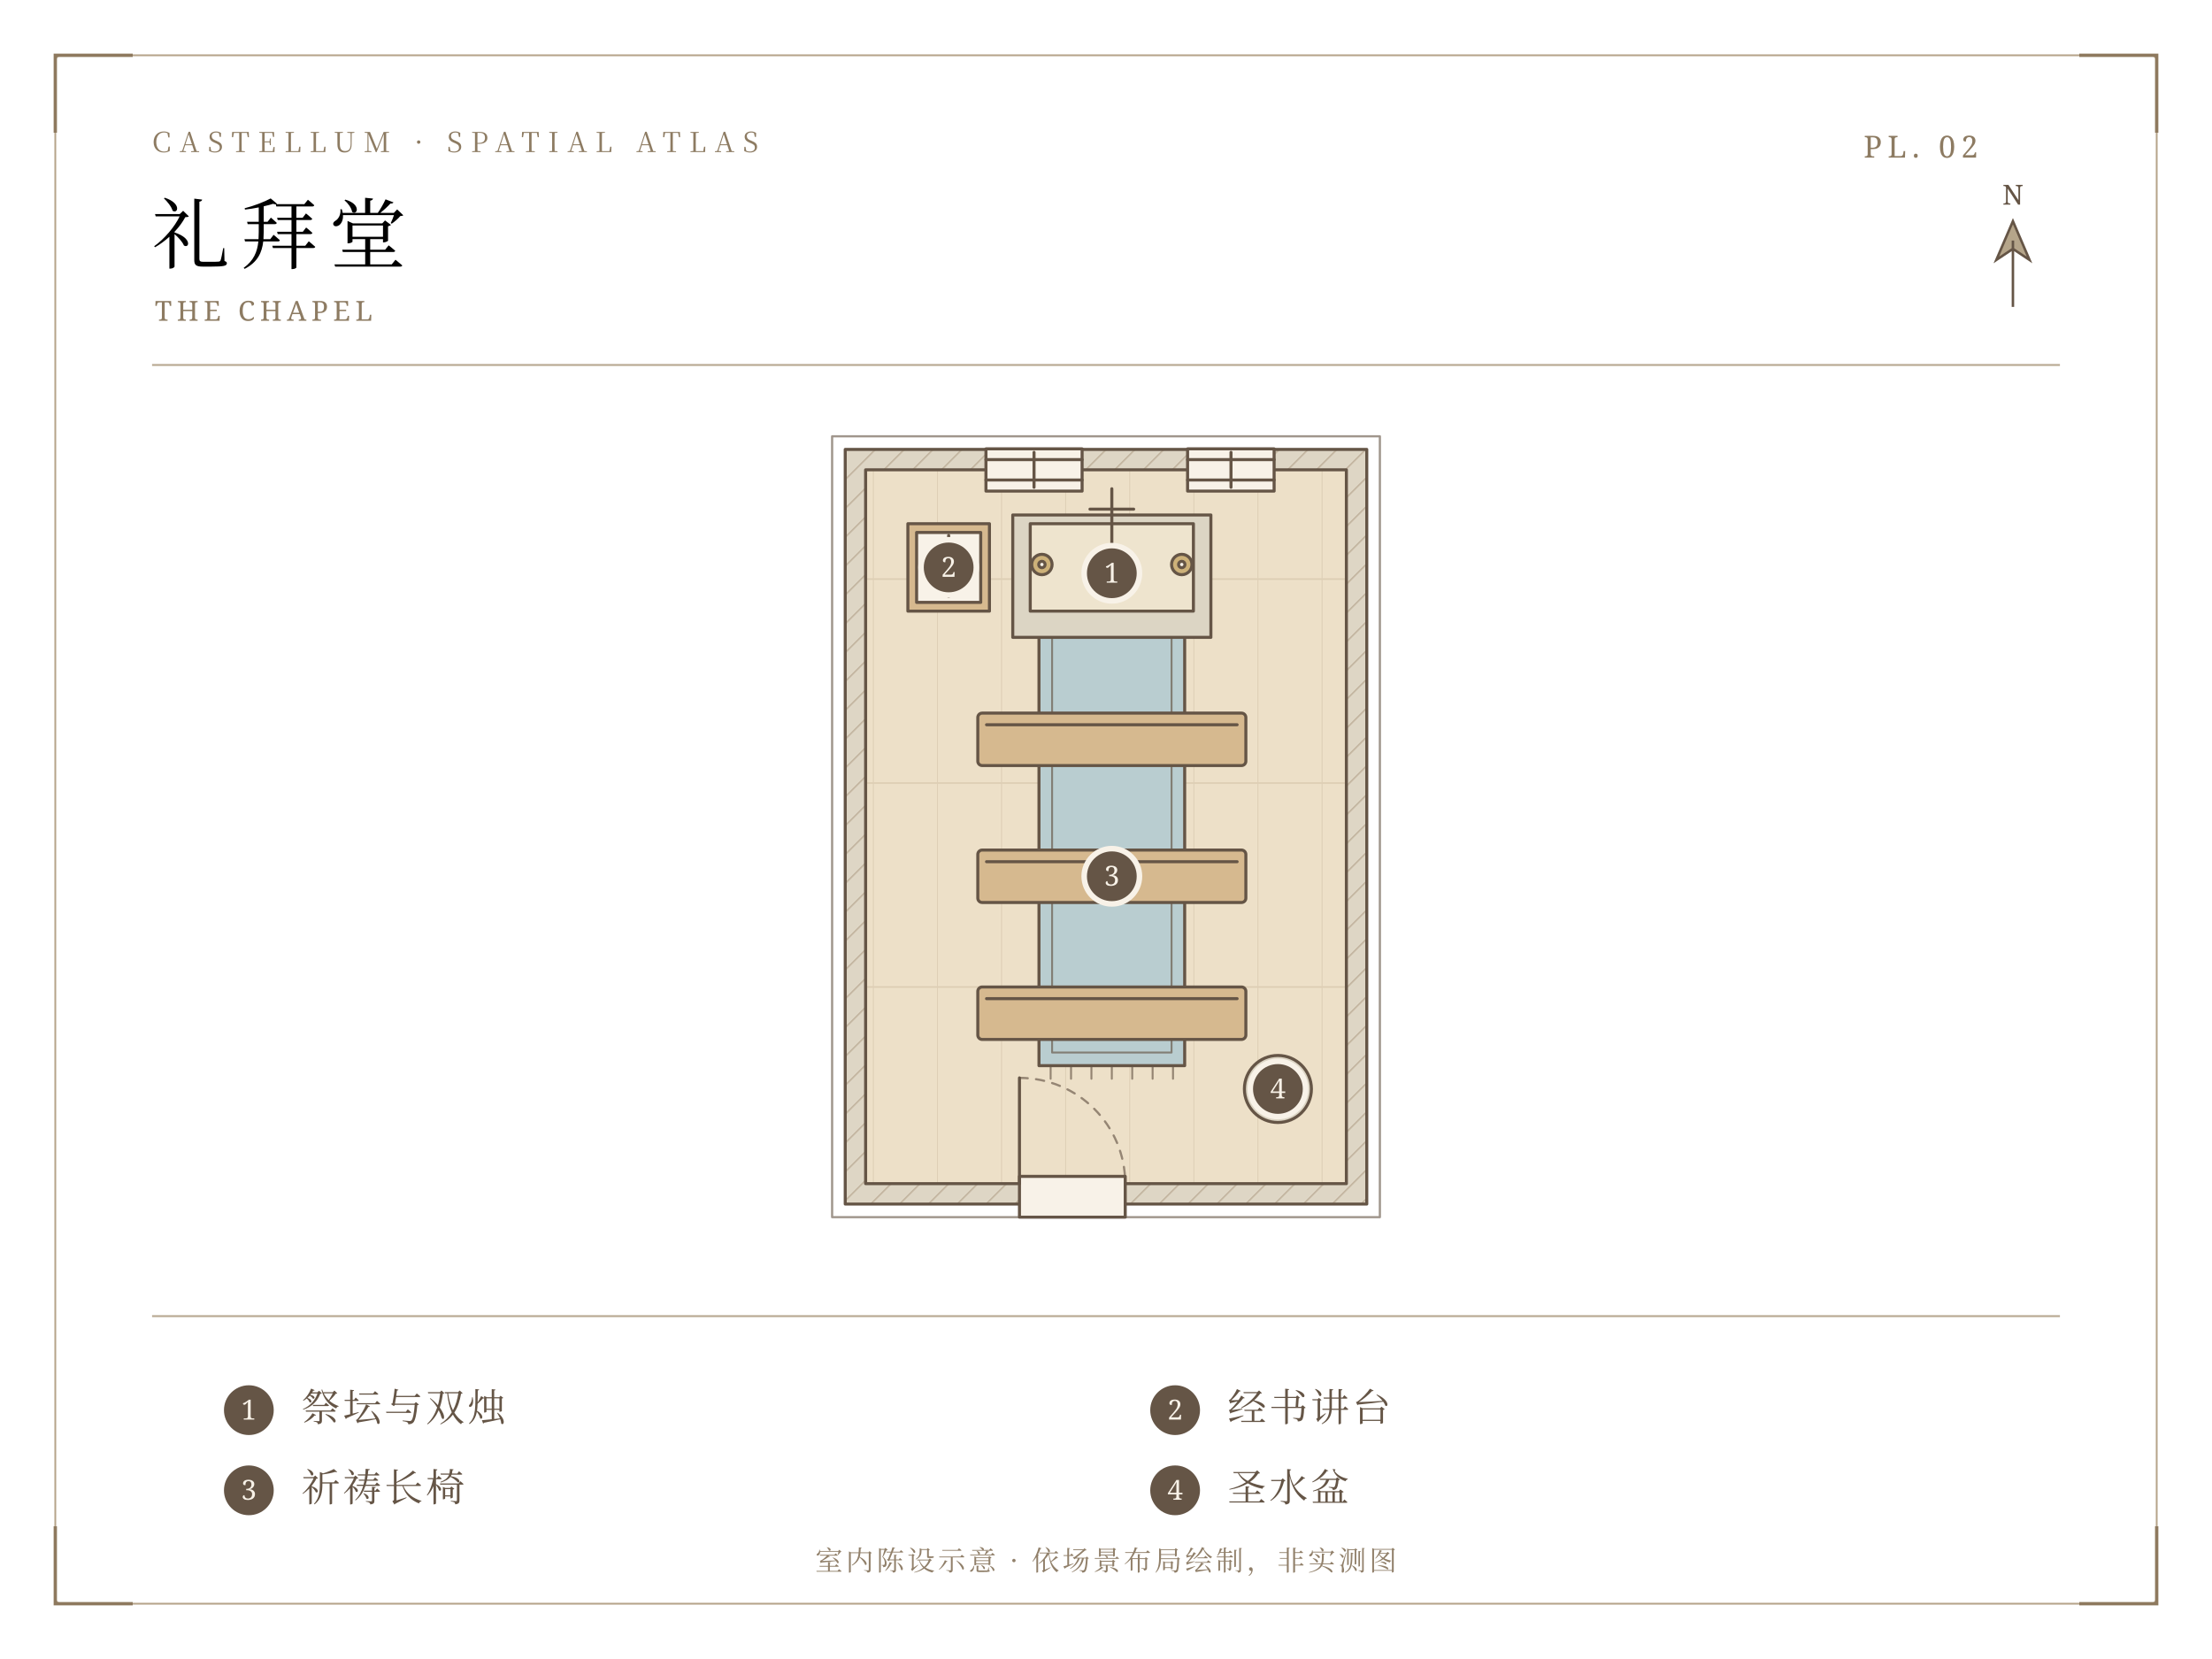
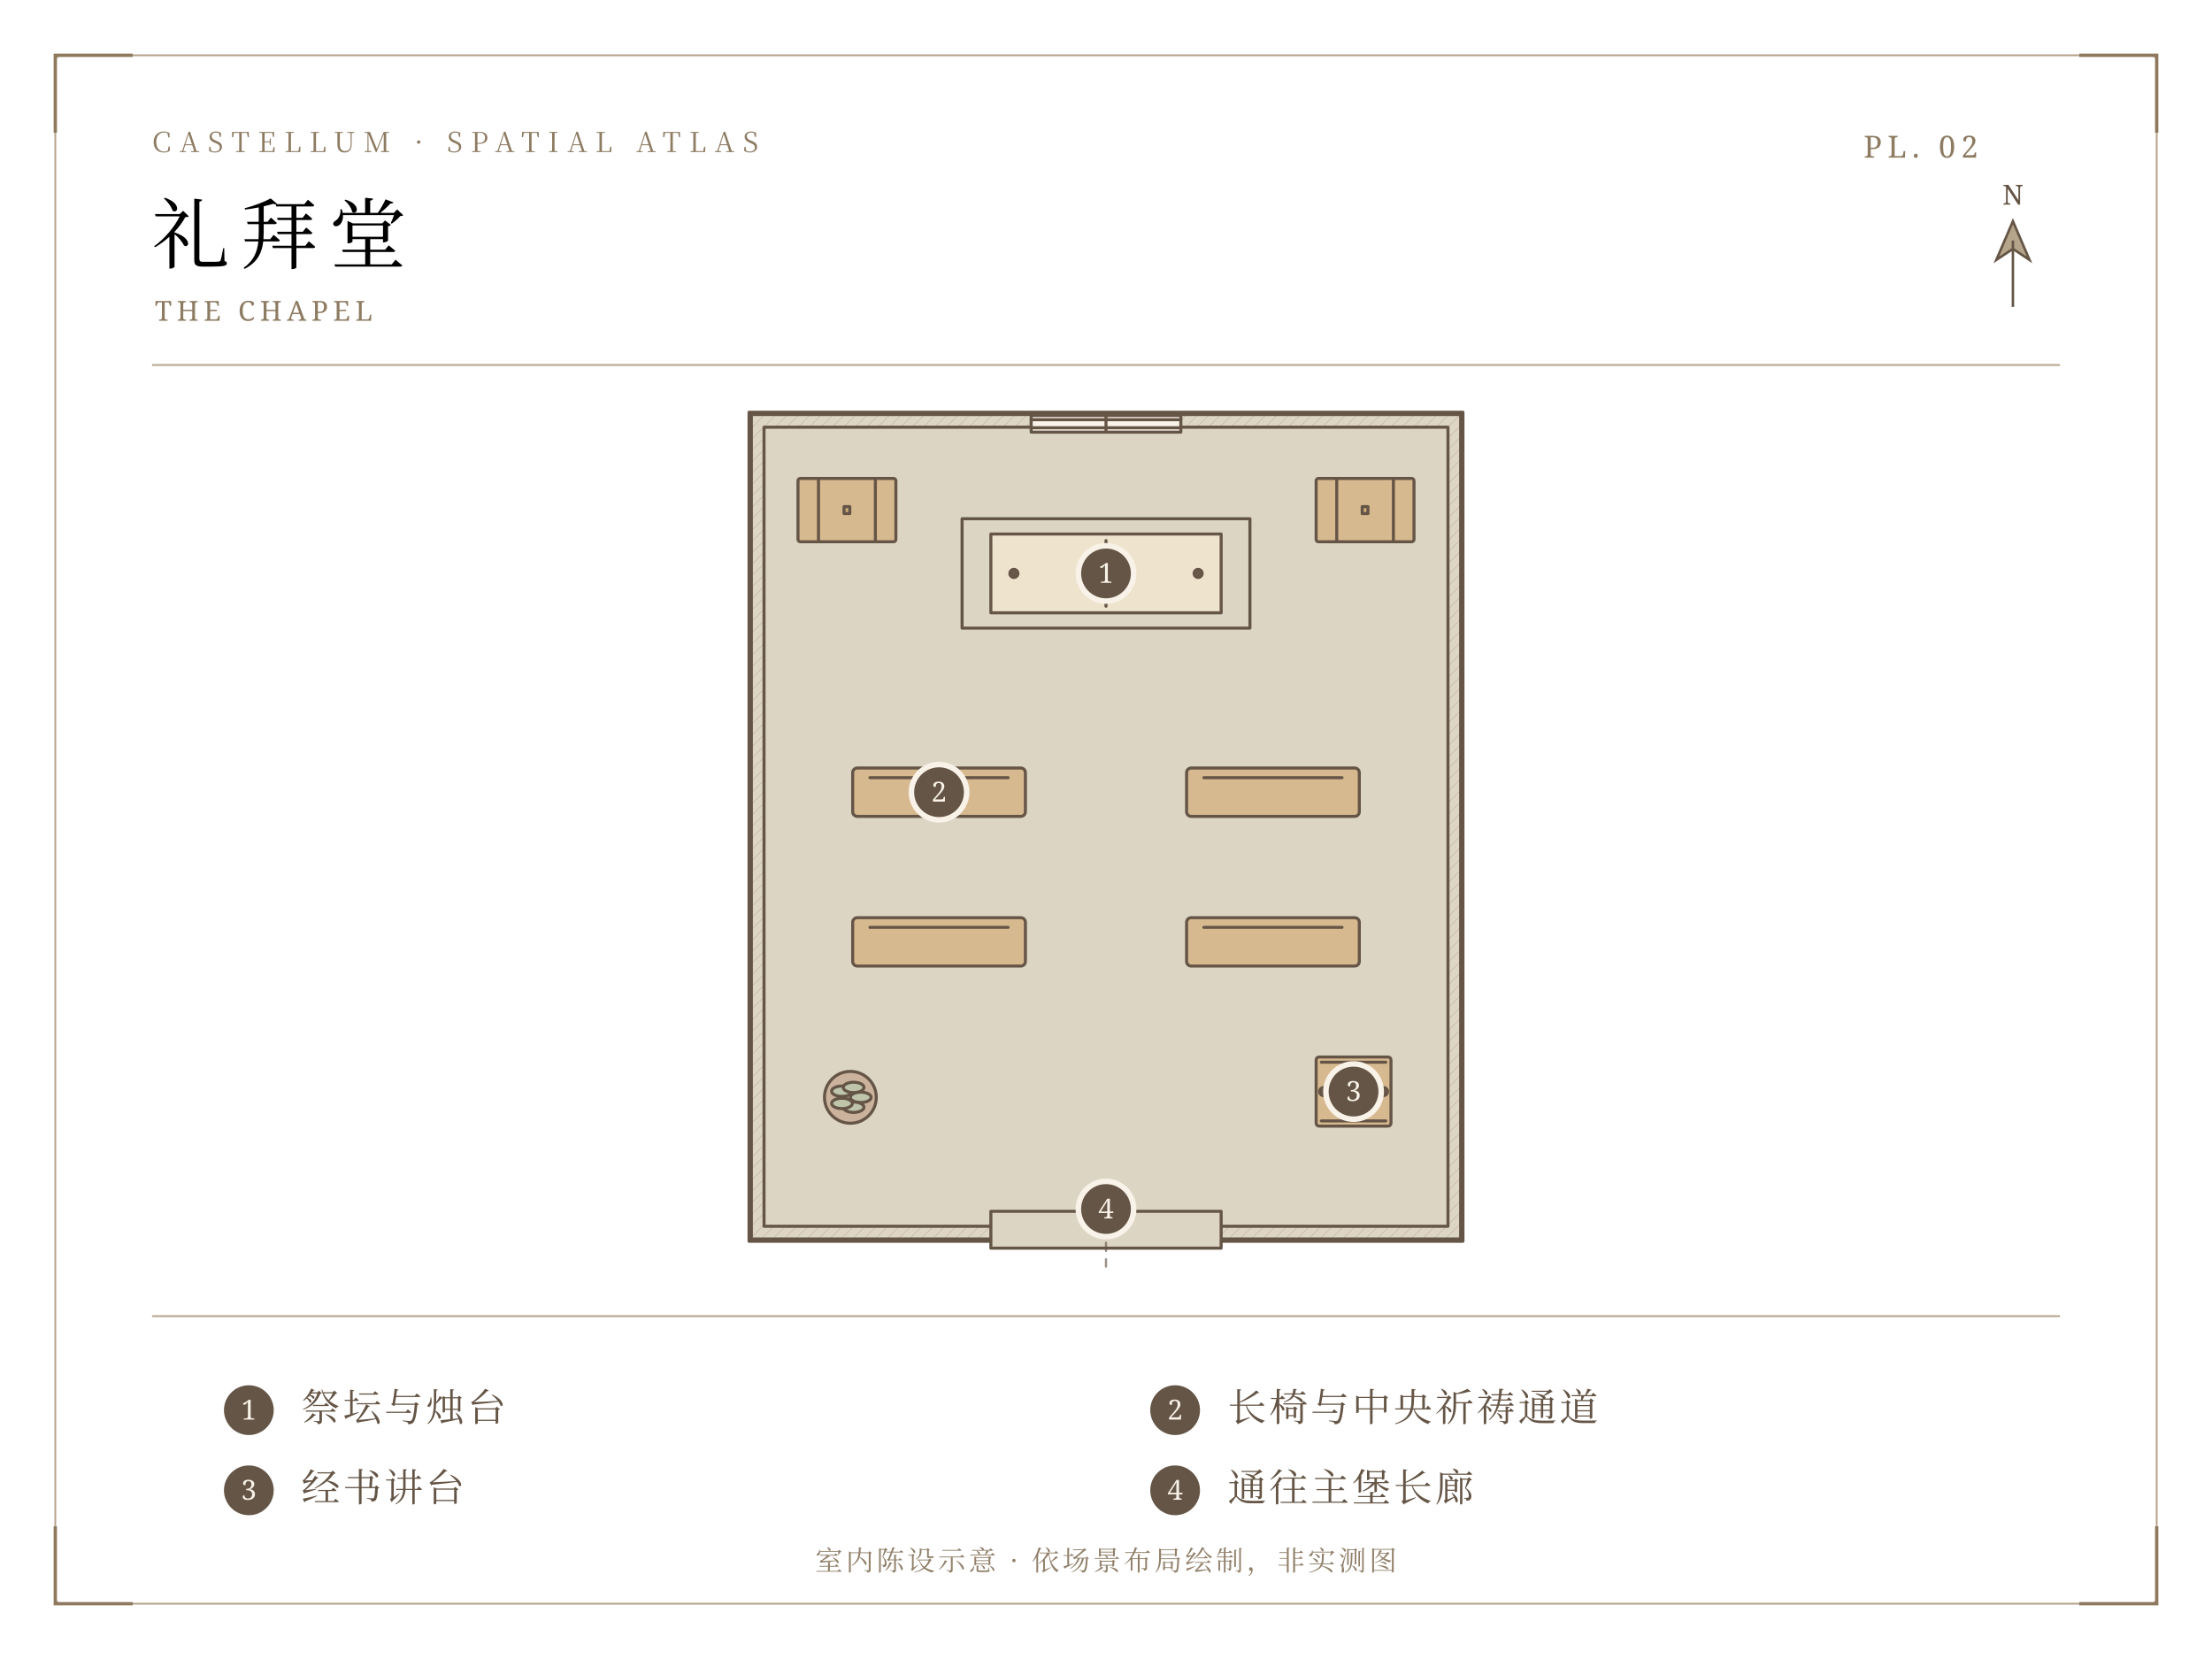
<svg xmlns="http://www.w3.org/2000/svg" width="800" height="600" viewBox="0 0 800 600" role="img" aria-labelledby="title desc">
  <defs>
    <pattern id="planks" width=".22" height=".7" patternUnits="userSpaceOnUse">
      <rect width=".22" height=".7" fill="#ede0c8" />
      <path d="M0 0V.7M0 .35H.22" fill="none" stroke="#ad9776" stroke-opacity=".23" stroke-width=".006" />
    </pattern>
    <pattern id="hatch" width=".07" height=".07" patternUnits="userSpaceOnUse" patternTransform="rotate(45)">
      <rect width=".07" height=".07" fill="#ded6c5" />
      <path d="M0 0V.07" stroke="#9e8a70" stroke-opacity=".45" stroke-width=".01" />
    </pattern>
    <pattern id="waterlines" width=".4" height=".28" patternUnits="userSpaceOnUse">
      <rect width=".4" height=".28" fill="#c8dadd" />
      <path d="M0 .2Q.1 .15 .2 .2T.4 .2" fill="none" stroke="#7f9ba2" stroke-width=".009" opacity=".5" />
    </pattern>
  </defs>
  <style>
svg{background:#f8f2e8;color:#655546;font-family:"Songti SC","Noto Serif CJK SC",STSong,serif} .drawing *{stroke:#655546;stroke-width:1.1;vector-effect:non-scaling-stroke;stroke-linecap:round;stroke-linejoin:round} .floor{fill:url(#planks)}.masonry{fill:url(#hatch)}.wood{fill:#d6b98f}.timber{fill:#b79972}.stone{fill:#dcd5c4}.paper{fill:#f8f2e8}.linen{fill:#eee4ce}.rug{fill:#c49680}.blue{fill:#b9cdd0}.sage{fill:#bec5aa}.earth{fill:#e9dfca}.soil{fill:#c8b892}.pot{fill:#cbb29c}.brass{fill:#cdb179}.coal{fill:#8d8578}.hay{fill:#ddd1a4}.water{fill:url(#waterlines)}.line,.fine,.outline,.swing,.ripple{fill:none}.fine{stroke-width:.7;opacity:.66}.outline{stroke-width:.8;opacity:.62}.swing{stroke-width:.8;stroke-dasharray:3 3;opacity:.65}.ripple{stroke:#78949a;stroke-width:1.4}.ember{stroke:#d5af86;fill:none}.boundary{stroke-width:5;fill:none;stroke:#9e8b71}.yardpath{fill:none;stroke:#f3ebd9;stroke-width:24;stroke-linecap:butt}.chain{stroke-width:1.5;stroke-dasharray:2 2}.badge{text-anchor:middle;fill:#f8f2e8;font:10px Georgia,serif}.legend{fill:#655546;font-size:14px;letter-spacing:1px}
</style>
  <rect x="20" y="20" width="760" height="560" rx="2" fill="none" stroke="#b6a48a" stroke-width=".65" />
  <path d="M20 48V20h28M752 20h28v28M20 552v28h28M752 580h28v-28" fill="none" stroke="#8e795e" stroke-width="1.2" />
  <text x="55" y="55" font-size="10" letter-spacing="3" fill="#8d7b62">CASTELLUM · SPATIAL ATLAS</text>
  <text x="55" y="95" font-size="28" letter-spacing="4">礼拜堂</text>
  <text x="56" y="116" font-family="Georgia,serif" font-size="10" letter-spacing="1.8" fill="#8d7b62">THE CHAPEL</text>
  <text x="674" y="57" font-family="Georgia,serif" font-size="11" letter-spacing="2" fill="#8d7b62">PL. 02</text>
  <g transform="translate(728 97)" stroke="#655546" stroke-width=".9">
    <path d="M0 -10V14M-6 -3L0 -17L6 -3L0 -7Z" fill="#b5a58a" />
    <text x="0" y="-23" text-anchor="middle" stroke="none" fill="#655546" font-family="Georgia,serif" font-size="10">N</text>
  </g>
  <path d="M55 132H745M55 476H745" stroke="#b9aa93" stroke-width=".7" />
-   <g class="drawing" transform="translate(400 299) scale(105.3763) translate(-4.1 3)">
-     <rect x="3.205" y="-4.295" width="1.79" height="2.59" rx="0" class="masonry" />
-     <rect x="3.275" y="-4.225" width="1.65" height="2.45" rx="0" class="floor" />
-     <rect x="3.16" y="-4.34" width="1.88" height="2.68" rx="0" class="outline" />
-     <rect x="3.688" y="-4.297" width="0.33" height="0.145" rx="0" class="paper" />
-     <path d="M3.688 -4.26L4.018 -4.26" class="line" />
-     <path d="M3.688 -4.19L4.018 -4.19" class="line" />
-     <path d="M3.853 -4.285L3.853 -4.165" class="line" />
-     <rect x="4.38" y="-4.297" width="0.297" height="0.145" rx="0" class="paper" />
-     <path d="M4.38 -4.26L4.677 -4.26" class="line" />
-     <path d="M4.38 -4.19L4.677 -4.19" class="line" />
-     <path d="M4.529 -4.285L4.529 -4.165" class="line" />
-     <rect x="3.803" y="-1.8" width="0.363" height="0.14" rx="0" class="paper" />
-     <path d="M3.803 -1.775L3.803 -2.138" class="line" />
-     <path d="M3.803 -2.138A0.363 0.363 0 0 1 4.166 -1.775" class="swing" />
-     <rect x="3.87" y="-3.78" width="0.5" height="1.6" rx="0" class="blue" />
-     <rect x="3.915" y="-3.735" width="0.41" height="1.51" rx="0" class="fine" />
-     <path d="M3.91 -3.825L3.91 -3.78" class="fine" />
-     <path d="M3.91 -2.18L3.91 -2.135" class="fine" />
-     <path d="M3.98 -3.825L3.98 -3.78" class="fine" />
-     <path d="M3.98 -2.18L3.98 -2.135" class="fine" />
-     <path d="M4.05 -3.825L4.05 -3.78" class="fine" />
-     <path d="M4.05 -2.18L4.05 -2.135" class="fine" />
-     <path d="M4.12 -3.825L4.12 -3.78" class="fine" />
-     <path d="M4.12 -2.18L4.12 -2.135" class="fine" />
-     <path d="M4.19 -3.825L4.19 -3.78" class="fine" />
-     <path d="M4.19 -2.18L4.19 -2.135" class="fine" />
-     <path d="M4.26 -3.825L4.26 -3.78" class="fine" />
-     <path d="M4.26 -2.18L4.26 -2.135" class="fine" />
-     <path d="M4.33 -3.825L4.33 -3.78" class="fine" />
-     <path d="M4.33 -2.18L4.33 -2.135" class="fine" />
-     <rect x="3.78" y="-4.07" width="0.68" height="0.42" rx="0" class="stone" />
-     <rect x="3.84" y="-4.04" width="0.56" height="0.3" rx="0" class="linen" />
-     <path d="M4.12 -4.16v.22M4.045 -4.09h.15" class="line" />
-     <circle cx="3.88" cy="-3.9" r="0.035" class="brass" />
-     <circle cx="3.88" cy="-3.9" r="0.011" class="paper" />
-     <circle cx="4.36" cy="-3.9" r="0.035" class="brass" />
-     <circle cx="4.36" cy="-3.9" r="0.011" class="paper" />
-     <rect x="3.66" y="-3.39" width="0.92" height="0.18" rx="0.015" class="wood" />
-     <path d="M3.69 -3.35L4.55 -3.35" class="line" />
-     <rect x="3.66" y="-2.92" width="0.92" height="0.18" rx="0.015" class="wood" />
-     <path d="M3.69 -2.88L4.55 -2.88" class="line" />
-     <rect x="3.66" y="-2.45" width="0.92" height="0.18" rx="0.015" class="wood" />
-     <path d="M3.69 -2.41L4.55 -2.41" class="line" />
-     <rect x="3.42" y="-4.04" width="0.28" height="0.3" rx="0" class="wood" />
-     <rect x="3.45" y="-4.01" width="0.22" height="0.24" rx="0" class="paper" />
-     <path d="M3.56 -4L3.56 -3.79" class="line" />
-     <circle cx="4.69" cy="-2.1" r="0.115" class="stone" />
-     <circle cx="4.69" cy="-2.1" r="0.07" class="blue" />
+   <g class="drawing" transform="translate(400 299) scale(41.64306) translate(3 5.5)">
+     <rect x="-6.1" y="-9.1" width="6.2" height="7.2" rx="0" class="masonry" />
+     <rect x="-6" y="-9" width="6" height="7" rx="0" class="floor" />
+     <rect x="-6.08" y="-9.08" width="6.16" height="7.16" rx="0" class="masonry" />
+     <rect x="-5.97" y="-8.97" width="5.94" height="6.94" rx="0" class="stone" />
+     <rect x="-4" y="-2.16" width="2" height="0.32" rx="0" class="stone" />
+     <path d="M-3 -2.32L-3 -1.68" class="swing" />
+     <rect x="-3.65" y="-9.072" width="1.3" height="0.145" rx="0" class="paper" />
+     <path d="M-3.65 -9.035L-2.35 -9.035" class="line" />
+     <path d="M-3.65 -8.965L-2.35 -8.965" class="line" />
+     <path d="M-3 -9.06L-3 -8.94" class="line" />
+     <rect x="-4.25" y="-8.175" width="2.5" height="0.95" rx="0" class="stone" />
+     <rect x="-4" y="-8.042" width="2" height="0.684" rx="0" class="linen" />
+     <circle cx="-3.8" cy="-7.7" r="0.035" class="brass" />
+     <circle cx="-3.8" cy="-7.7" r="0.011" class="paper" />
+     <circle cx="-2.2" cy="-7.7" r="0.035" class="brass" />
+     <circle cx="-2.2" cy="-7.7" r="0.011" class="paper" />
+     <path d="M-3 -7.985L-3 -7.415" class="line" />
+     <path d="M-3.13 -7.76L-2.87 -7.76" class="line" />
+     <rect x="-5.675" y="-8.525" width="0.85" height="0.55" rx="0.02" class="wood" />
+     <path d="M-5.497 -8.525L-5.497 -7.975" class="line" />
+     <path d="M-5.003 -8.525L-5.003 -7.975" class="line" />
+     <rect x="-5.275" y="-8.28" width="0.05" height="0.06" rx="0" class="brass" />
+     <rect x="-1.175" y="-8.525" width="0.85" height="0.55" rx="0.02" class="wood" />
+     <path d="M-0.996 -8.525L-0.996 -7.975" class="line" />
+     <path d="M-0.504 -8.525L-0.504 -7.975" class="line" />
+     <rect x="-0.775" y="-8.28" width="0.05" height="0.06" rx="0" class="brass" />
+     <rect x="-5.2" y="-6.01" width="1.5" height="0.42" rx="0.04" class="wood" />
+     <path d="M-5.05 -5.926L-3.85 -5.926" class="line" />
+     <rect x="-2.3" y="-6.01" width="1.5" height="0.42" rx="0.04" class="wood" />
+     <path d="M-2.15 -5.926L-0.95 -5.926" class="line" />
+     <rect x="-5.2" y="-4.71" width="1.5" height="0.42" rx="0.04" class="wood" />
+     <path d="M-5.05 -4.626L-3.85 -4.626" class="line" />
+     <rect x="-2.3" y="-4.71" width="1.5" height="0.42" rx="0.04" class="wood" />
+     <path d="M-2.15 -4.626L-0.95 -4.626" class="line" />
+     <rect x="-1.175" y="-3.5" width="0.65" height="0.6" rx="0.025" class="wood" />
+     <path d="M-1.13 -3.455L-0.57 -3.455" class="line" />
+     <path d="M-1.13 -2.945L-0.57 -2.945" class="line" />
+     <rect x="-0.961" y="-3.362" width="0.221" height="0.324" rx="0" class="paper" />
+     <path d="M-0.941 -3.2q0.052 -0.12 0.078 0t0.078 0" class="fine" />
+     <circle cx="-1.11" cy="-3.2" r="0.035" class="brass" />
+     <circle cx="-1.11" cy="-3.2" r="0.011" class="paper" />
+     <circle cx="-0.59" cy="-3.2" r="0.035" class="brass" />
+     <circle cx="-0.59" cy="-3.2" r="0.011" class="paper" />
+     <circle cx="-5.22" cy="-3.15" r="0.225" class="pot" />
+     <ellipse cx="-5.13" cy="-3.15" rx="0.09" ry="0.045" class="sage" />
+     <ellipse cx="-5.192" cy="-3.064" rx="0.09" ry="0.045" class="sage" />
+     <ellipse cx="-5.293" cy="-3.097" rx="0.09" ry="0.045" class="sage" />
+     <ellipse cx="-5.293" cy="-3.203" rx="0.09" ry="0.045" class="sage" />
+     <ellipse cx="-5.192" cy="-3.236" rx="0.09" ry="0.045" class="sage" />
  </g>
-   <g transform="translate(402.1075 207.3226)">
+   <g transform="translate(400 207.3853)">
    <circle r="10" fill="#655546" stroke="#f8f2e8" stroke-width="2" />
    <text class="badge" y="3.4">1</text>
  </g>
-   <g transform="translate(343.0968 205.2151)">
+   <g transform="translate(339.6176 286.5071)">
    <circle r="10" fill="#655546" stroke="#f8f2e8" stroke-width="2" />
    <text class="badge" y="3.4">2</text>
  </g>
-   <g transform="translate(402.1075 316.914)">
+   <g transform="translate(489.5326 394.779)">
    <circle r="10" fill="#655546" stroke="#f8f2e8" stroke-width="2" />
    <text class="badge" y="3.4">3</text>
  </g>
-   <g transform="translate(462.172 393.8387)">
+   <g transform="translate(400 437.255)">
    <circle r="10" fill="#655546" stroke="#f8f2e8" stroke-width="2" />
    <text class="badge" y="3.4">4</text>
  </g>
  <g transform="translate(90 510)">
    <circle r="9" fill="#655546" />
    <text class="badge" y="3.4">1</text>
-     <text class="legend" x="19" y="4">祭坛与双烛</text>
+     <text class="legend" x="19" y="4">祭坛与烛台</text>
  </g>
  <g transform="translate(425 510)">
    <circle r="9" fill="#655546" />
    <text class="badge" y="3.4">2</text>
-     <text class="legend" x="19" y="4">经书讲台</text>
+     <text class="legend" x="19" y="4">长椅与中央祈祷通道</text>
  </g>
  <g transform="translate(90 539)">
    <circle r="9" fill="#655546" />
    <text class="badge" y="3.4">3</text>
-     <text class="legend" x="19" y="4">祈祷长椅</text>
+     <text class="legend" x="19" y="4">经书讲台</text>
  </g>
  <g transform="translate(425 539)">
    <circle r="9" fill="#655546" />
    <text class="badge" y="3.4">4</text>
-     <text class="legend" x="19" y="4">圣水盆</text>
+     <text class="legend" x="19" y="4">通往主堡长廊</text>
  </g>
  <text x="400" y="568" text-anchor="middle" font-size="10" letter-spacing="1.1" fill="#91806a">室内陈设示意 · 依场景布局绘制，非实测图</text>
</svg>
